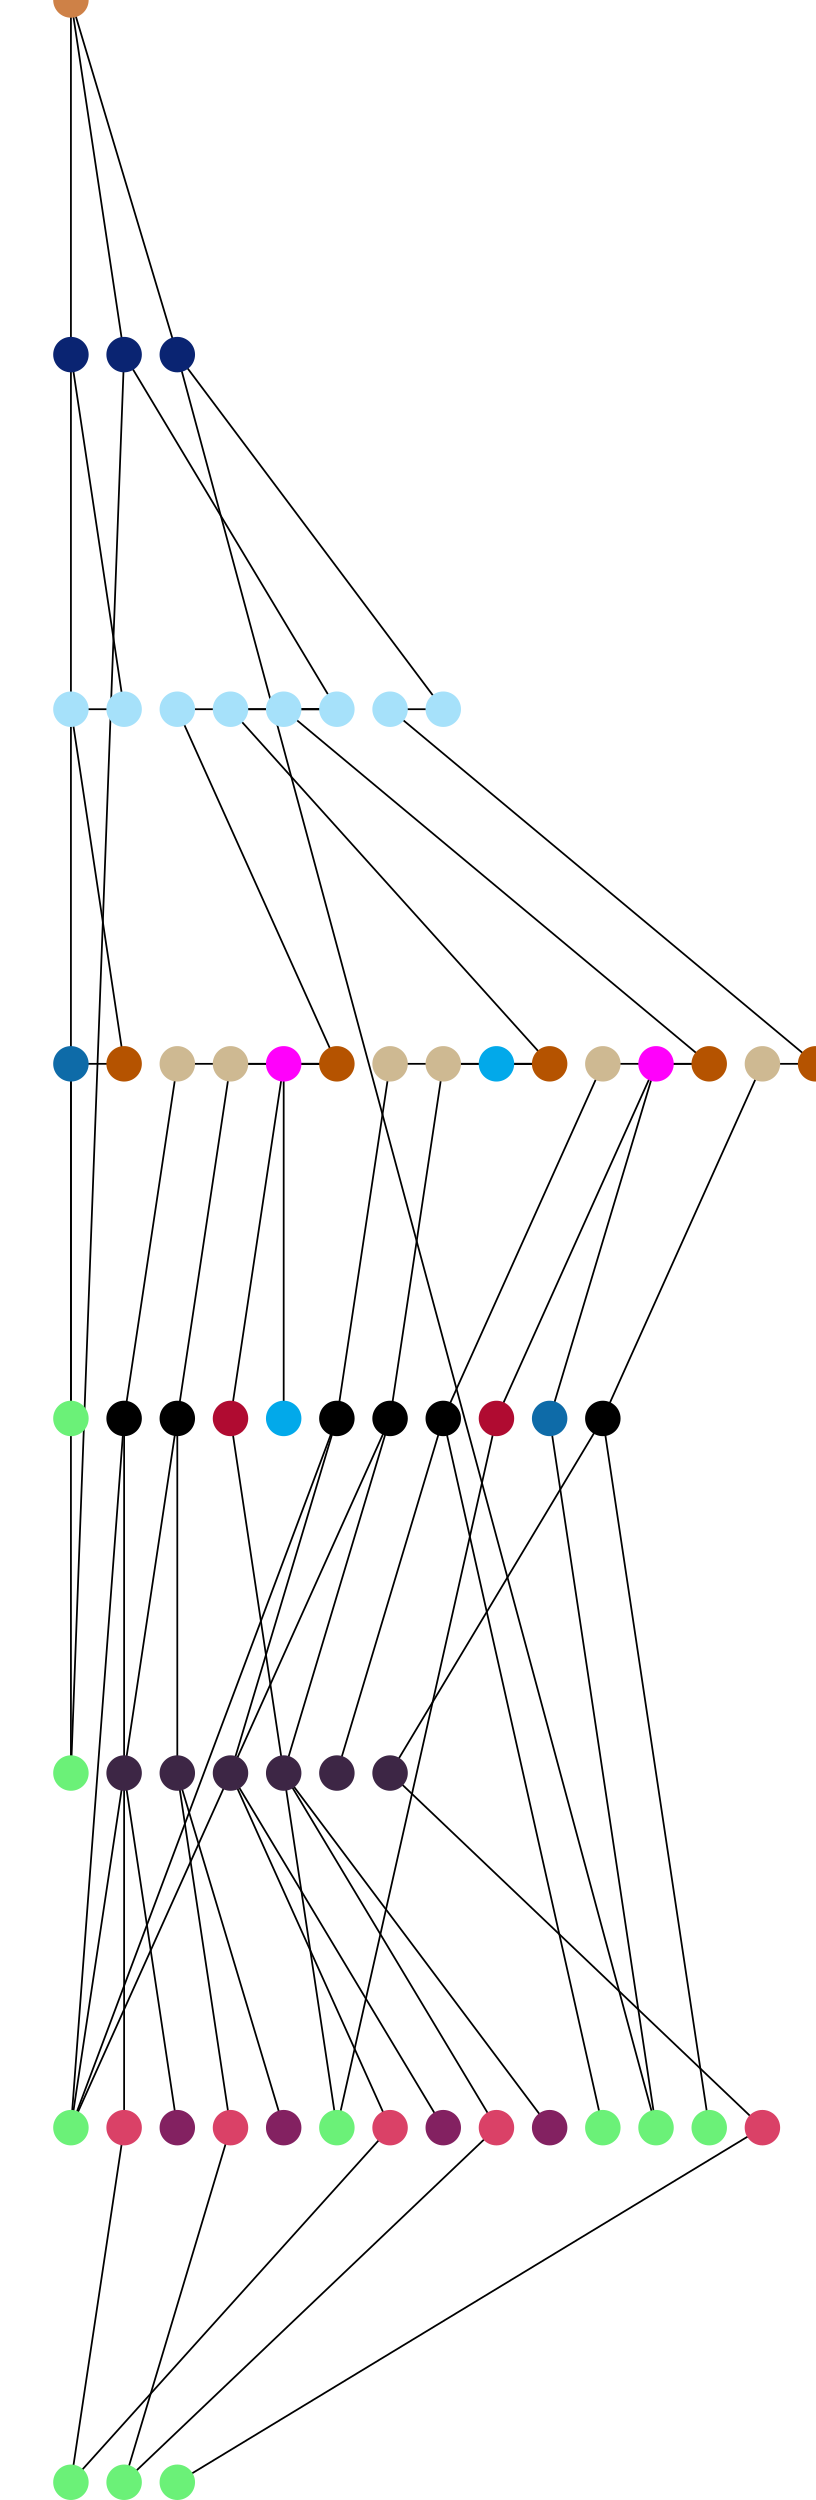
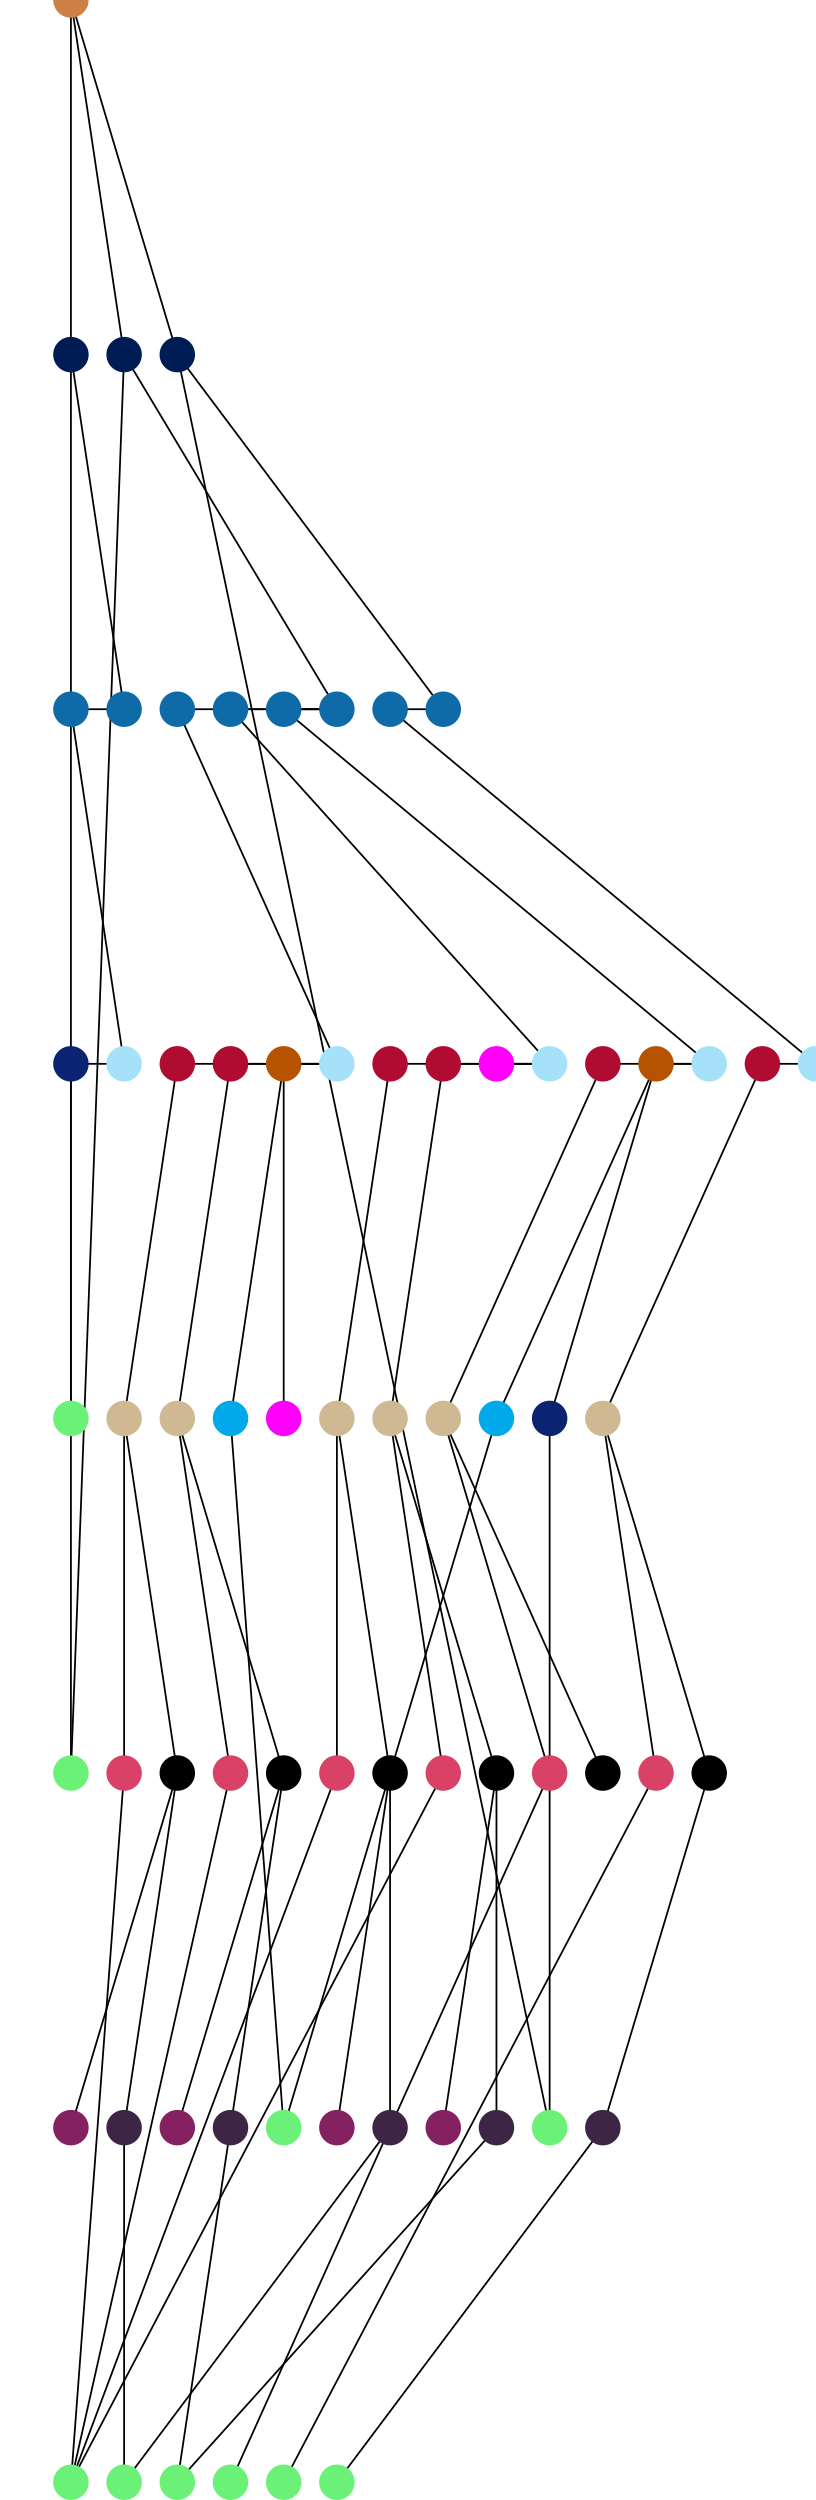
<svg xmlns="http://www.w3.org/2000/svg" width="460" height="1410">
  <path d="M40 600 L40 1000" style="stroke:#000;stroke-width:1px" />
  <path d="M70 600 L40 600" style="stroke:#000;stroke-width:1px" />
  <path d="M40 400 L70 600" style="stroke:#000;stroke-width:1px" />
  <path d="M70 400 L40 400" style="stroke:#000;stroke-width:1px" />
  <path d="M40 200 L70 400" style="stroke:#000;stroke-width:1px" />
  <path d="M40 200 L40 800" style="stroke:#000;stroke-width:1px" />
-   <path d="M70 1200 L40 1400" style="stroke:#000;stroke-width:1px" />
-   <path d="M70 1000 L70 1200" style="stroke:#000;stroke-width:1px" />
-   <path d="M70 1000 L100 1200" style="stroke:#000;stroke-width:1px" />
-   <path d="M70 800 L40 1200" style="stroke:#000;stroke-width:1px" />
+   <path d="M70 1000 L40 1400" style="stroke:#000;stroke-width:1px" />
+   <path d="M70 1200 L70 1400" style="stroke:#000;stroke-width:1px" />
+   <path d="M100 1000 L40 1200" style="stroke:#000;stroke-width:1px" />
+   <path d="M100 1000 L70 1200" style="stroke:#000;stroke-width:1px" />
  <path d="M70 800 L70 1000" style="stroke:#000;stroke-width:1px" />
+   <path d="M70 800 L100 1000" style="stroke:#000;stroke-width:1px" />
  <path d="M100 600 L70 800" style="stroke:#000;stroke-width:1px" />
-   <path d="M130 1200 L70 1400" style="stroke:#000;stroke-width:1px" />
-   <path d="M100 1000 L130 1200" style="stroke:#000;stroke-width:1px" />
-   <path d="M100 1000 L160 1200" style="stroke:#000;stroke-width:1px" />
-   <path d="M100 800 L40 1200" style="stroke:#000;stroke-width:1px" />
-   <path d="M100 800 L100 1000" style="stroke:#000;stroke-width:1px" />
+   <path d="M130 1000 L40 1400" style="stroke:#000;stroke-width:1px" />
+   <path d="M130 1200 L100 1400" style="stroke:#000;stroke-width:1px" />
+   <path d="M160 1000 L100 1200" style="stroke:#000;stroke-width:1px" />
+   <path d="M160 1000 L130 1200" style="stroke:#000;stroke-width:1px" />
+   <path d="M100 800 L130 1000" style="stroke:#000;stroke-width:1px" />
+   <path d="M100 800 L160 1000" style="stroke:#000;stroke-width:1px" />
  <path d="M130 600 L100 800" style="stroke:#000;stroke-width:1px" />
-   <path d="M130 800 L190 1200" style="stroke:#000;stroke-width:1px" />
+   <path d="M130 800 L160 1200" style="stroke:#000;stroke-width:1px" />
  <path d="M160 600 L130 800" style="stroke:#000;stroke-width:1px" />
  <path d="M160 600 L160 800" style="stroke:#000;stroke-width:1px" />
  <path d="M190 600 L100 600" style="stroke:#000;stroke-width:1px" />
  <path d="M190 600 L130 600" style="stroke:#000;stroke-width:1px" />
  <path d="M190 600 L160 600" style="stroke:#000;stroke-width:1px" />
  <path d="M100 400 L190 600" style="stroke:#000;stroke-width:1px" />
-   <path d="M220 1200 L40 1400" style="stroke:#000;stroke-width:1px" />
-   <path d="M130 1000 L220 1200" style="stroke:#000;stroke-width:1px" />
-   <path d="M130 1000 L250 1200" style="stroke:#000;stroke-width:1px" />
-   <path d="M190 800 L40 1200" style="stroke:#000;stroke-width:1px" />
-   <path d="M190 800 L130 1000" style="stroke:#000;stroke-width:1px" />
+   <path d="M190 1000 L40 1400" style="stroke:#000;stroke-width:1px" />
+   <path d="M220 1200 L70 1400" style="stroke:#000;stroke-width:1px" />
+   <path d="M220 1000 L190 1200" style="stroke:#000;stroke-width:1px" />
+   <path d="M220 1000 L220 1200" style="stroke:#000;stroke-width:1px" />
+   <path d="M190 800 L190 1000" style="stroke:#000;stroke-width:1px" />
+   <path d="M190 800 L220 1000" style="stroke:#000;stroke-width:1px" />
  <path d="M220 600 L190 800" style="stroke:#000;stroke-width:1px" />
-   <path d="M280 1200 L70 1400" style="stroke:#000;stroke-width:1px" />
-   <path d="M160 1000 L280 1200" style="stroke:#000;stroke-width:1px" />
-   <path d="M160 1000 L310 1200" style="stroke:#000;stroke-width:1px" />
-   <path d="M220 800 L40 1200" style="stroke:#000;stroke-width:1px" />
-   <path d="M220 800 L160 1000" style="stroke:#000;stroke-width:1px" />
+   <path d="M250 1000 L40 1400" style="stroke:#000;stroke-width:1px" />
+   <path d="M280 1200 L100 1400" style="stroke:#000;stroke-width:1px" />
+   <path d="M280 1000 L250 1200" style="stroke:#000;stroke-width:1px" />
+   <path d="M280 1000 L280 1200" style="stroke:#000;stroke-width:1px" />
+   <path d="M220 800 L250 1000" style="stroke:#000;stroke-width:1px" />
+   <path d="M220 800 L280 1000" style="stroke:#000;stroke-width:1px" />
  <path d="M250 600 L220 800" style="stroke:#000;stroke-width:1px" />
  <path d="M310 600 L220 600" style="stroke:#000;stroke-width:1px" />
  <path d="M310 600 L250 600" style="stroke:#000;stroke-width:1px" />
  <path d="M310 600 L280 600" style="stroke:#000;stroke-width:1px" />
  <path d="M130 400 L310 600" style="stroke:#000;stroke-width:1px" />
-   <path d="M250 800 L340 1200" style="stroke:#000;stroke-width:1px" />
-   <path d="M250 800 L190 1000" style="stroke:#000;stroke-width:1px" />
+   <path d="M310 1000 L130 1400" style="stroke:#000;stroke-width:1px" />
+   <path d="M250 800 L310 1000" style="stroke:#000;stroke-width:1px" />
+   <path d="M250 800 L340 1000" style="stroke:#000;stroke-width:1px" />
  <path d="M340 600 L250 800" style="stroke:#000;stroke-width:1px" />
-   <path d="M280 800 L190 1200" style="stroke:#000;stroke-width:1px" />
-   <path d="M310 800 L370 1200" style="stroke:#000;stroke-width:1px" />
+   <path d="M280 800 L160 1200" style="stroke:#000;stroke-width:1px" />
+   <path d="M310 800 L310 1200" style="stroke:#000;stroke-width:1px" />
  <path d="M370 600 L280 800" style="stroke:#000;stroke-width:1px" />
  <path d="M370 600 L310 800" style="stroke:#000;stroke-width:1px" />
  <path d="M400 600 L340 600" style="stroke:#000;stroke-width:1px" />
  <path d="M400 600 L370 600" style="stroke:#000;stroke-width:1px" />
  <path d="M160 400 L400 600" style="stroke:#000;stroke-width:1px" />
  <path d="M190 400 L100 400" style="stroke:#000;stroke-width:1px" />
  <path d="M190 400 L130 400" style="stroke:#000;stroke-width:1px" />
  <path d="M190 400 L160 400" style="stroke:#000;stroke-width:1px" />
  <path d="M70 200 L190 400" style="stroke:#000;stroke-width:1px" />
  <path d="M70 200 L40 1000" style="stroke:#000;stroke-width:1px" />
-   <path d="M430 1200 L100 1400" style="stroke:#000;stroke-width:1px" />
-   <path d="M220 1000 L430 1200" style="stroke:#000;stroke-width:1px" />
-   <path d="M340 800 L400 1200" style="stroke:#000;stroke-width:1px" />
-   <path d="M340 800 L220 1000" style="stroke:#000;stroke-width:1px" />
+   <path d="M370 1000 L160 1400" style="stroke:#000;stroke-width:1px" />
+   <path d="M340 1200 L190 1400" style="stroke:#000;stroke-width:1px" />
+   <path d="M400 1000 L340 1200" style="stroke:#000;stroke-width:1px" />
+   <path d="M340 800 L370 1000" style="stroke:#000;stroke-width:1px" />
+   <path d="M340 800 L400 1000" style="stroke:#000;stroke-width:1px" />
  <path d="M430 600 L340 800" style="stroke:#000;stroke-width:1px" />
  <path d="M460 600 L430 600" style="stroke:#000;stroke-width:1px" />
  <path d="M220 400 L460 600" style="stroke:#000;stroke-width:1px" />
  <path d="M250 400 L220 400" style="stroke:#000;stroke-width:1px" />
  <path d="M100 200 L250 400" style="stroke:#000;stroke-width:1px" />
-   <path d="M100 200 L370 1200" style="stroke:#000;stroke-width:1px" />
+   <path d="M100 200 L310 1200" style="stroke:#000;stroke-width:1px" />
  <path d="M40 0 L40 200" style="stroke:#000;stroke-width:1px" />
  <path d="M40 0 L70 200" style="stroke:#000;stroke-width:1px" />
  <path d="M40 0 L100 200" style="stroke:#000;stroke-width:1px" />
  <ellipse cx="40" cy="1000" rx="10" ry="10" style="fill:#6BF178" />
-   <ellipse cx="40" cy="600" rx="10" ry="10" style="fill:#0e6ba8" />
+   <ellipse cx="40" cy="600" rx="10" ry="10" style="fill:#0a2472" />
  <ellipse cx="40" cy="800" rx="10" ry="10" style="fill:#6BF178" />
-   <ellipse cx="70" cy="600" rx="10" ry="10" style="fill:#b55300" />
-   <ellipse cx="40" cy="400" rx="10" ry="10" style="fill:#a6e1fa" />
-   <ellipse cx="70" cy="400" rx="10" ry="10" style="fill:#a6e1fa" />
-   <ellipse cx="40" cy="200" rx="10" ry="10" style="fill:#0a2472" />
-   <ellipse cx="40" cy="1200" rx="10" ry="10" style="fill:#6BF178" />
+   <ellipse cx="70" cy="600" rx="10" ry="10" style="fill:#a6e1fa" />
+   <ellipse cx="40" cy="400" rx="10" ry="10" style="fill:#0e6ba8" />
+   <ellipse cx="70" cy="400" rx="10" ry="10" style="fill:#0e6ba8" />
+   <ellipse cx="40" cy="200" rx="10" ry="10" style="fill:#001c55" />
  <ellipse cx="40" cy="1400" rx="10" ry="10" style="fill:#6BF178" />
-   <ellipse cx="70" cy="1200" rx="10" ry="10" style="fill:#da4167" />
+   <ellipse cx="70" cy="1000" rx="10" ry="10" style="fill:#da4167" />
+   <ellipse cx="40" cy="1200" rx="10" ry="10" style="fill:#832161" />
+   <ellipse cx="70" cy="1400" rx="10" ry="10" style="fill:#6BF178" />
+   <ellipse cx="70" cy="1200" rx="10" ry="10" style="fill:#3d2645" />
+   <ellipse cx="100" cy="1000" rx="10" ry="10" style="fill:#000000" />
+   <ellipse cx="70" cy="800" rx="10" ry="10" style="fill:#ceb992" />
+   <ellipse cx="100" cy="600" rx="10" ry="10" style="fill:#b00b31" />
+   <ellipse cx="130" cy="1000" rx="10" ry="10" style="fill:#da4167" />
  <ellipse cx="100" cy="1200" rx="10" ry="10" style="fill:#832161" />
-   <ellipse cx="70" cy="1000" rx="10" ry="10" style="fill:#3d2645" />
-   <ellipse cx="70" cy="800" rx="10" ry="10" style="fill:#000000" />
-   <ellipse cx="100" cy="600" rx="10" ry="10" style="fill:#ceb992" />
-   <ellipse cx="70" cy="1400" rx="10" ry="10" style="fill:#6BF178" />
-   <ellipse cx="130" cy="1200" rx="10" ry="10" style="fill:#da4167" />
-   <ellipse cx="160" cy="1200" rx="10" ry="10" style="fill:#832161" />
-   <ellipse cx="100" cy="1000" rx="10" ry="10" style="fill:#3d2645" />
-   <ellipse cx="100" cy="800" rx="10" ry="10" style="fill:#000000" />
-   <ellipse cx="130" cy="600" rx="10" ry="10" style="fill:#ceb992" />
-   <ellipse cx="190" cy="1200" rx="10" ry="10" style="fill:#6BF178" />
-   <ellipse cx="130" cy="800" rx="10" ry="10" style="fill:#b00b31" />
-   <ellipse cx="160" cy="800" rx="10" ry="10" style="fill:#02a9ea" />
-   <ellipse cx="160" cy="600" rx="10" ry="10" style="fill:#ff01fb" />
-   <ellipse cx="190" cy="600" rx="10" ry="10" style="fill:#b55300" />
-   <ellipse cx="100" cy="400" rx="10" ry="10" style="fill:#a6e1fa" />
-   <ellipse cx="220" cy="1200" rx="10" ry="10" style="fill:#da4167" />
+   <ellipse cx="100" cy="1400" rx="10" ry="10" style="fill:#6BF178" />
+   <ellipse cx="130" cy="1200" rx="10" ry="10" style="fill:#3d2645" />
+   <ellipse cx="160" cy="1000" rx="10" ry="10" style="fill:#000000" />
+   <ellipse cx="100" cy="800" rx="10" ry="10" style="fill:#ceb992" />
+   <ellipse cx="130" cy="600" rx="10" ry="10" style="fill:#b00b31" />
+   <ellipse cx="160" cy="1200" rx="10" ry="10" style="fill:#6BF178" />
+   <ellipse cx="130" cy="800" rx="10" ry="10" style="fill:#02a9ea" />
+   <ellipse cx="160" cy="800" rx="10" ry="10" style="fill:#ff01fb" />
+   <ellipse cx="160" cy="600" rx="10" ry="10" style="fill:#b55300" />
+   <ellipse cx="190" cy="600" rx="10" ry="10" style="fill:#a6e1fa" />
+   <ellipse cx="100" cy="400" rx="10" ry="10" style="fill:#0e6ba8" />
+   <ellipse cx="190" cy="1000" rx="10" ry="10" style="fill:#da4167" />
+   <ellipse cx="190" cy="1200" rx="10" ry="10" style="fill:#832161" />
+   <ellipse cx="220" cy="1200" rx="10" ry="10" style="fill:#3d2645" />
+   <ellipse cx="220" cy="1000" rx="10" ry="10" style="fill:#000000" />
+   <ellipse cx="190" cy="800" rx="10" ry="10" style="fill:#ceb992" />
+   <ellipse cx="220" cy="600" rx="10" ry="10" style="fill:#b00b31" />
+   <ellipse cx="250" cy="1000" rx="10" ry="10" style="fill:#da4167" />
  <ellipse cx="250" cy="1200" rx="10" ry="10" style="fill:#832161" />
-   <ellipse cx="130" cy="1000" rx="10" ry="10" style="fill:#3d2645" />
-   <ellipse cx="190" cy="800" rx="10" ry="10" style="fill:#000000" />
-   <ellipse cx="220" cy="600" rx="10" ry="10" style="fill:#ceb992" />
-   <ellipse cx="280" cy="1200" rx="10" ry="10" style="fill:#da4167" />
-   <ellipse cx="310" cy="1200" rx="10" ry="10" style="fill:#832161" />
-   <ellipse cx="160" cy="1000" rx="10" ry="10" style="fill:#3d2645" />
-   <ellipse cx="220" cy="800" rx="10" ry="10" style="fill:#000000" />
-   <ellipse cx="250" cy="600" rx="10" ry="10" style="fill:#ceb992" />
-   <ellipse cx="280" cy="600" rx="10" ry="10" style="fill:#02a9ea" />
-   <ellipse cx="310" cy="600" rx="10" ry="10" style="fill:#b55300" />
-   <ellipse cx="130" cy="400" rx="10" ry="10" style="fill:#a6e1fa" />
-   <ellipse cx="340" cy="1200" rx="10" ry="10" style="fill:#6BF178" />
-   <ellipse cx="190" cy="1000" rx="10" ry="10" style="fill:#3d2645" />
-   <ellipse cx="250" cy="800" rx="10" ry="10" style="fill:#000000" />
-   <ellipse cx="340" cy="600" rx="10" ry="10" style="fill:#ceb992" />
-   <ellipse cx="280" cy="800" rx="10" ry="10" style="fill:#b00b31" />
-   <ellipse cx="370" cy="1200" rx="10" ry="10" style="fill:#6BF178" />
-   <ellipse cx="310" cy="800" rx="10" ry="10" style="fill:#0e6ba8" />
-   <ellipse cx="370" cy="600" rx="10" ry="10" style="fill:#ff01fb" />
-   <ellipse cx="400" cy="600" rx="10" ry="10" style="fill:#b55300" />
-   <ellipse cx="160" cy="400" rx="10" ry="10" style="fill:#a6e1fa" />
-   <ellipse cx="190" cy="400" rx="10" ry="10" style="fill:#a6e1fa" />
-   <ellipse cx="70" cy="200" rx="10" ry="10" style="fill:#0a2472" />
-   <ellipse cx="400" cy="1200" rx="10" ry="10" style="fill:#6BF178" />
-   <ellipse cx="100" cy="1400" rx="10" ry="10" style="fill:#6BF178" />
-   <ellipse cx="430" cy="1200" rx="10" ry="10" style="fill:#da4167" />
-   <ellipse cx="220" cy="1000" rx="10" ry="10" style="fill:#3d2645" />
-   <ellipse cx="340" cy="800" rx="10" ry="10" style="fill:#000000" />
-   <ellipse cx="430" cy="600" rx="10" ry="10" style="fill:#ceb992" />
-   <ellipse cx="460" cy="600" rx="10" ry="10" style="fill:#b55300" />
-   <ellipse cx="220" cy="400" rx="10" ry="10" style="fill:#a6e1fa" />
-   <ellipse cx="250" cy="400" rx="10" ry="10" style="fill:#a6e1fa" />
-   <ellipse cx="100" cy="200" rx="10" ry="10" style="fill:#0a2472" />
+   <ellipse cx="280" cy="1200" rx="10" ry="10" style="fill:#3d2645" />
+   <ellipse cx="280" cy="1000" rx="10" ry="10" style="fill:#000000" />
+   <ellipse cx="220" cy="800" rx="10" ry="10" style="fill:#ceb992" />
+   <ellipse cx="250" cy="600" rx="10" ry="10" style="fill:#b00b31" />
+   <ellipse cx="280" cy="600" rx="10" ry="10" style="fill:#ff01fb" />
+   <ellipse cx="310" cy="600" rx="10" ry="10" style="fill:#a6e1fa" />
+   <ellipse cx="130" cy="400" rx="10" ry="10" style="fill:#0e6ba8" />
+   <ellipse cx="130" cy="1400" rx="10" ry="10" style="fill:#6BF178" />
+   <ellipse cx="310" cy="1000" rx="10" ry="10" style="fill:#da4167" />
+   <ellipse cx="340" cy="1000" rx="10" ry="10" style="fill:#000000" />
+   <ellipse cx="250" cy="800" rx="10" ry="10" style="fill:#ceb992" />
+   <ellipse cx="340" cy="600" rx="10" ry="10" style="fill:#b00b31" />
+   <ellipse cx="280" cy="800" rx="10" ry="10" style="fill:#02a9ea" />
+   <ellipse cx="310" cy="1200" rx="10" ry="10" style="fill:#6BF178" />
+   <ellipse cx="310" cy="800" rx="10" ry="10" style="fill:#0a2472" />
+   <ellipse cx="370" cy="600" rx="10" ry="10" style="fill:#b55300" />
+   <ellipse cx="400" cy="600" rx="10" ry="10" style="fill:#a6e1fa" />
+   <ellipse cx="160" cy="400" rx="10" ry="10" style="fill:#0e6ba8" />
+   <ellipse cx="190" cy="400" rx="10" ry="10" style="fill:#0e6ba8" />
+   <ellipse cx="70" cy="200" rx="10" ry="10" style="fill:#001c55" />
+   <ellipse cx="160" cy="1400" rx="10" ry="10" style="fill:#6BF178" />
+   <ellipse cx="370" cy="1000" rx="10" ry="10" style="fill:#da4167" />
+   <ellipse cx="190" cy="1400" rx="10" ry="10" style="fill:#6BF178" />
+   <ellipse cx="340" cy="1200" rx="10" ry="10" style="fill:#3d2645" />
+   <ellipse cx="400" cy="1000" rx="10" ry="10" style="fill:#000000" />
+   <ellipse cx="340" cy="800" rx="10" ry="10" style="fill:#ceb992" />
+   <ellipse cx="430" cy="600" rx="10" ry="10" style="fill:#b00b31" />
+   <ellipse cx="460" cy="600" rx="10" ry="10" style="fill:#a6e1fa" />
+   <ellipse cx="220" cy="400" rx="10" ry="10" style="fill:#0e6ba8" />
+   <ellipse cx="250" cy="400" rx="10" ry="10" style="fill:#0e6ba8" />
+   <ellipse cx="100" cy="200" rx="10" ry="10" style="fill:#001c55" />
  <ellipse cx="40" cy="0" rx="10" ry="10" style="fill:#ce8147" />
</svg>
